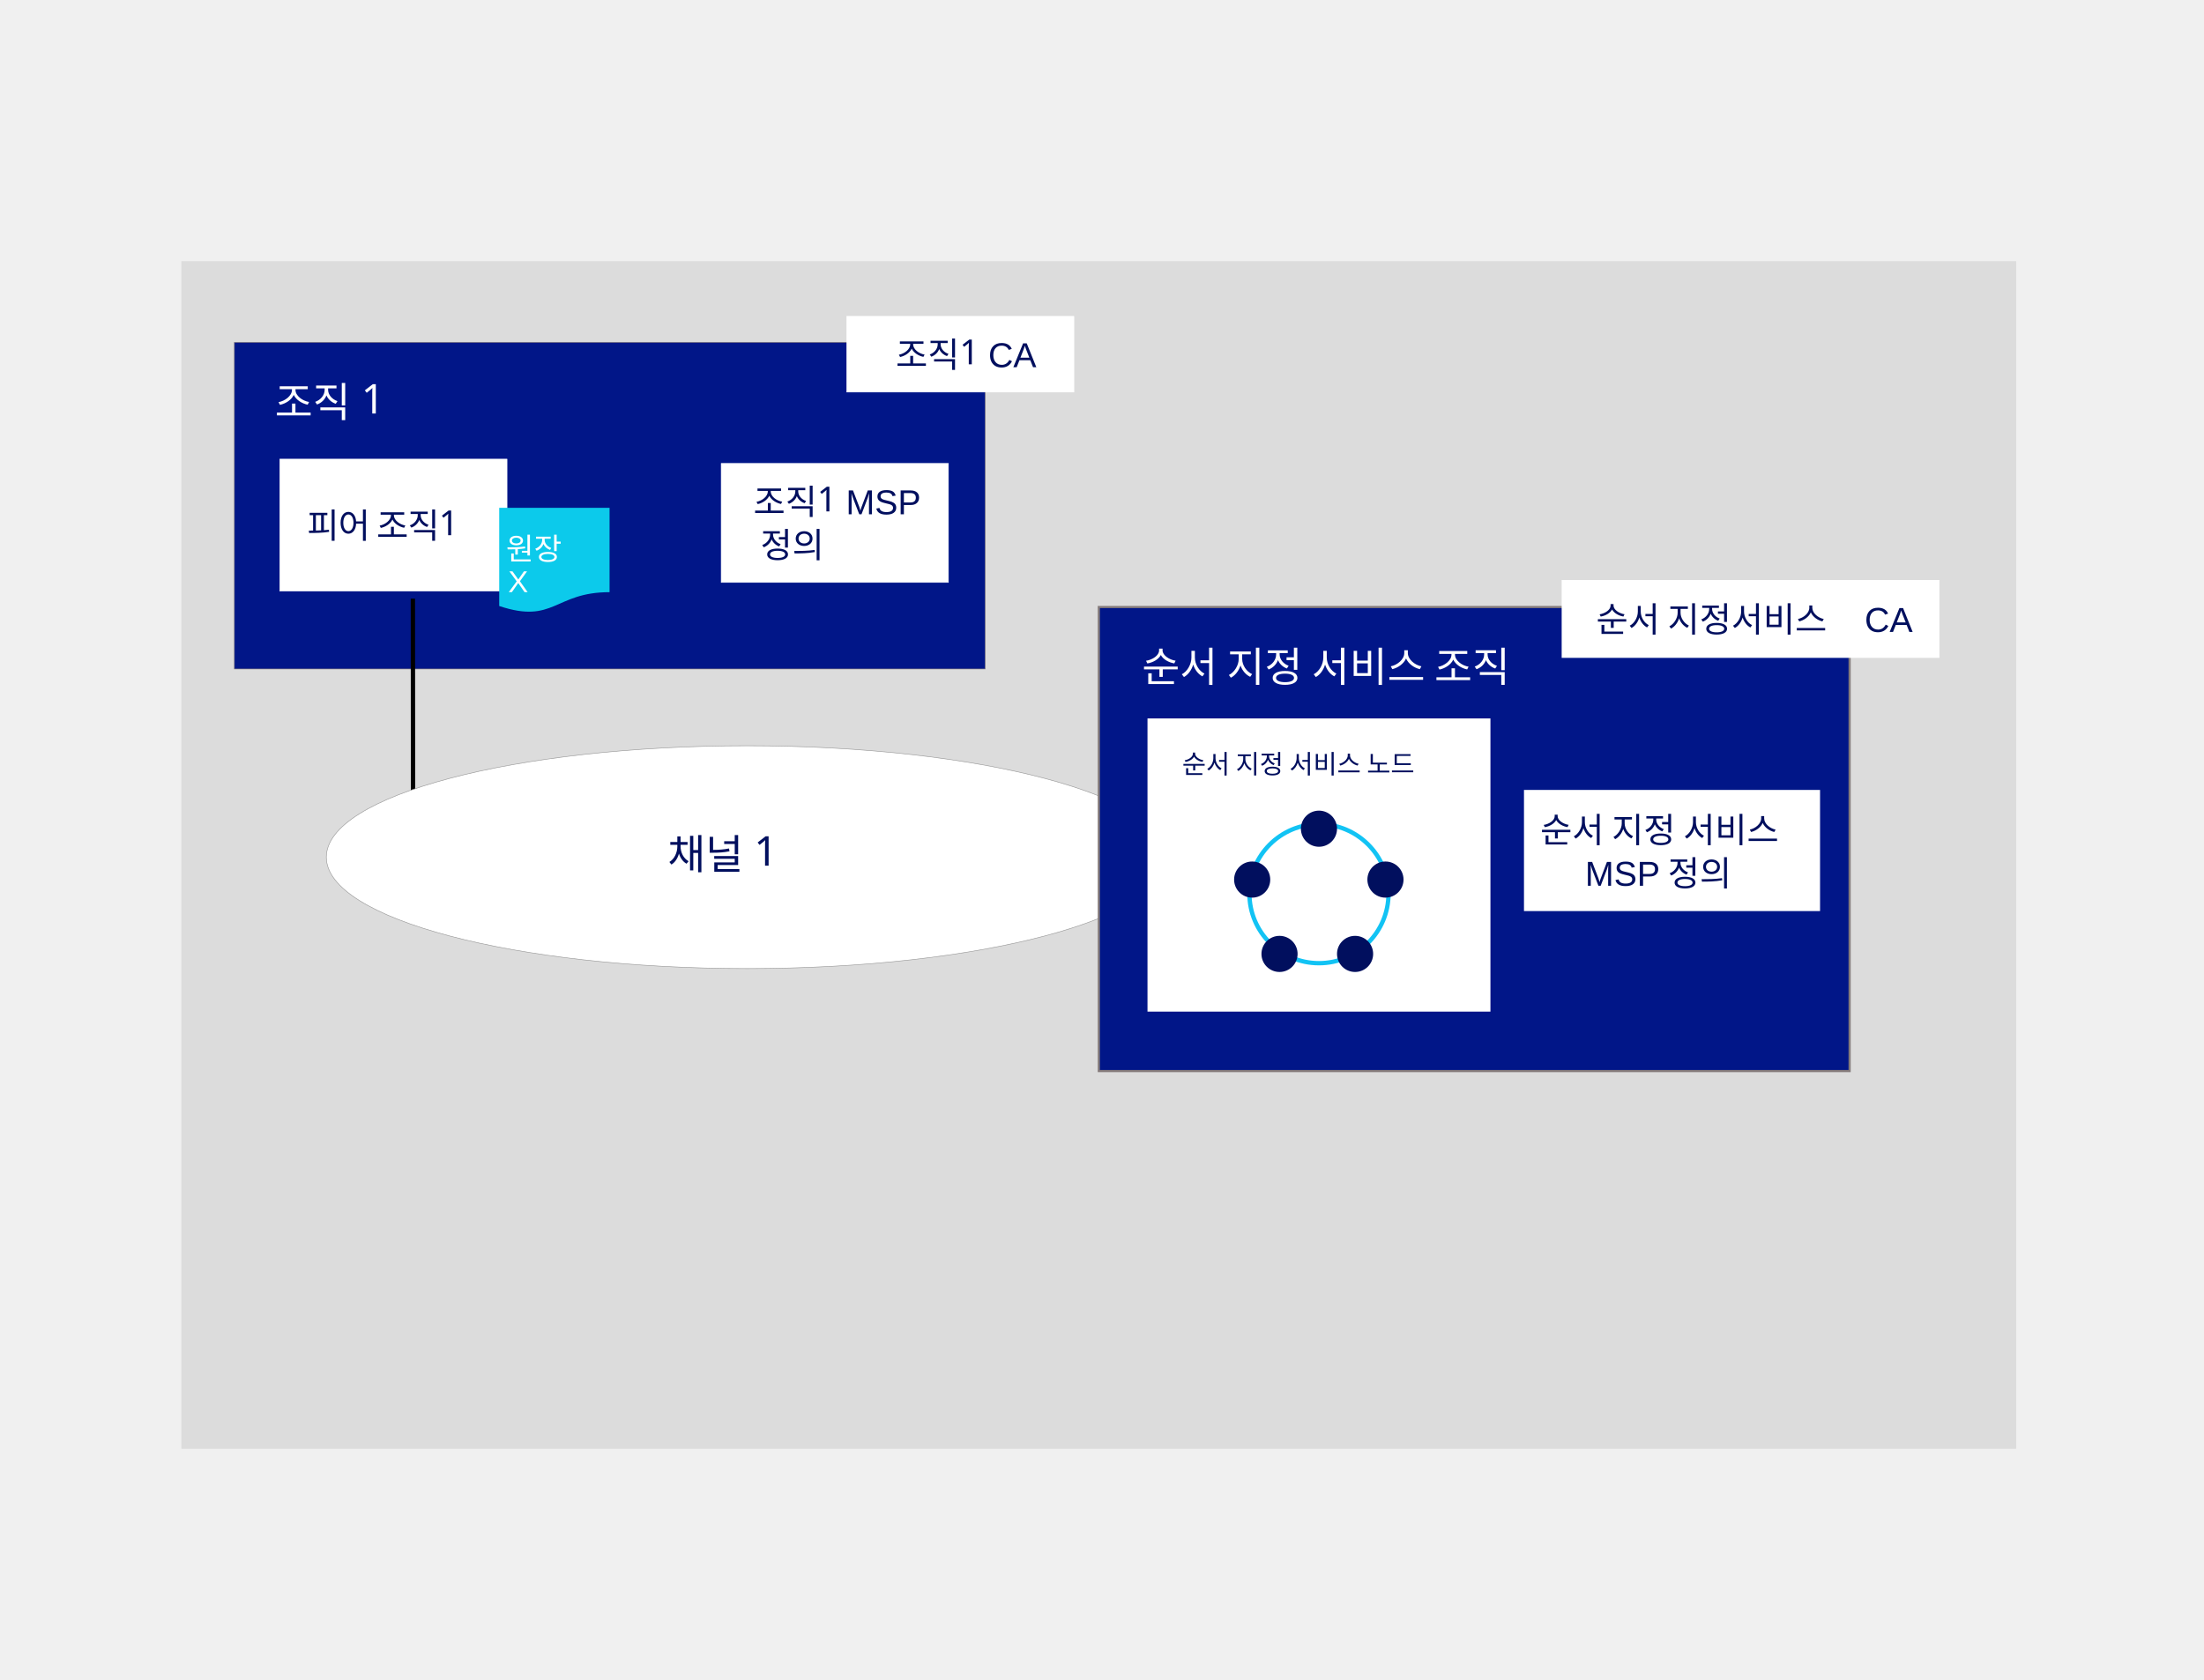
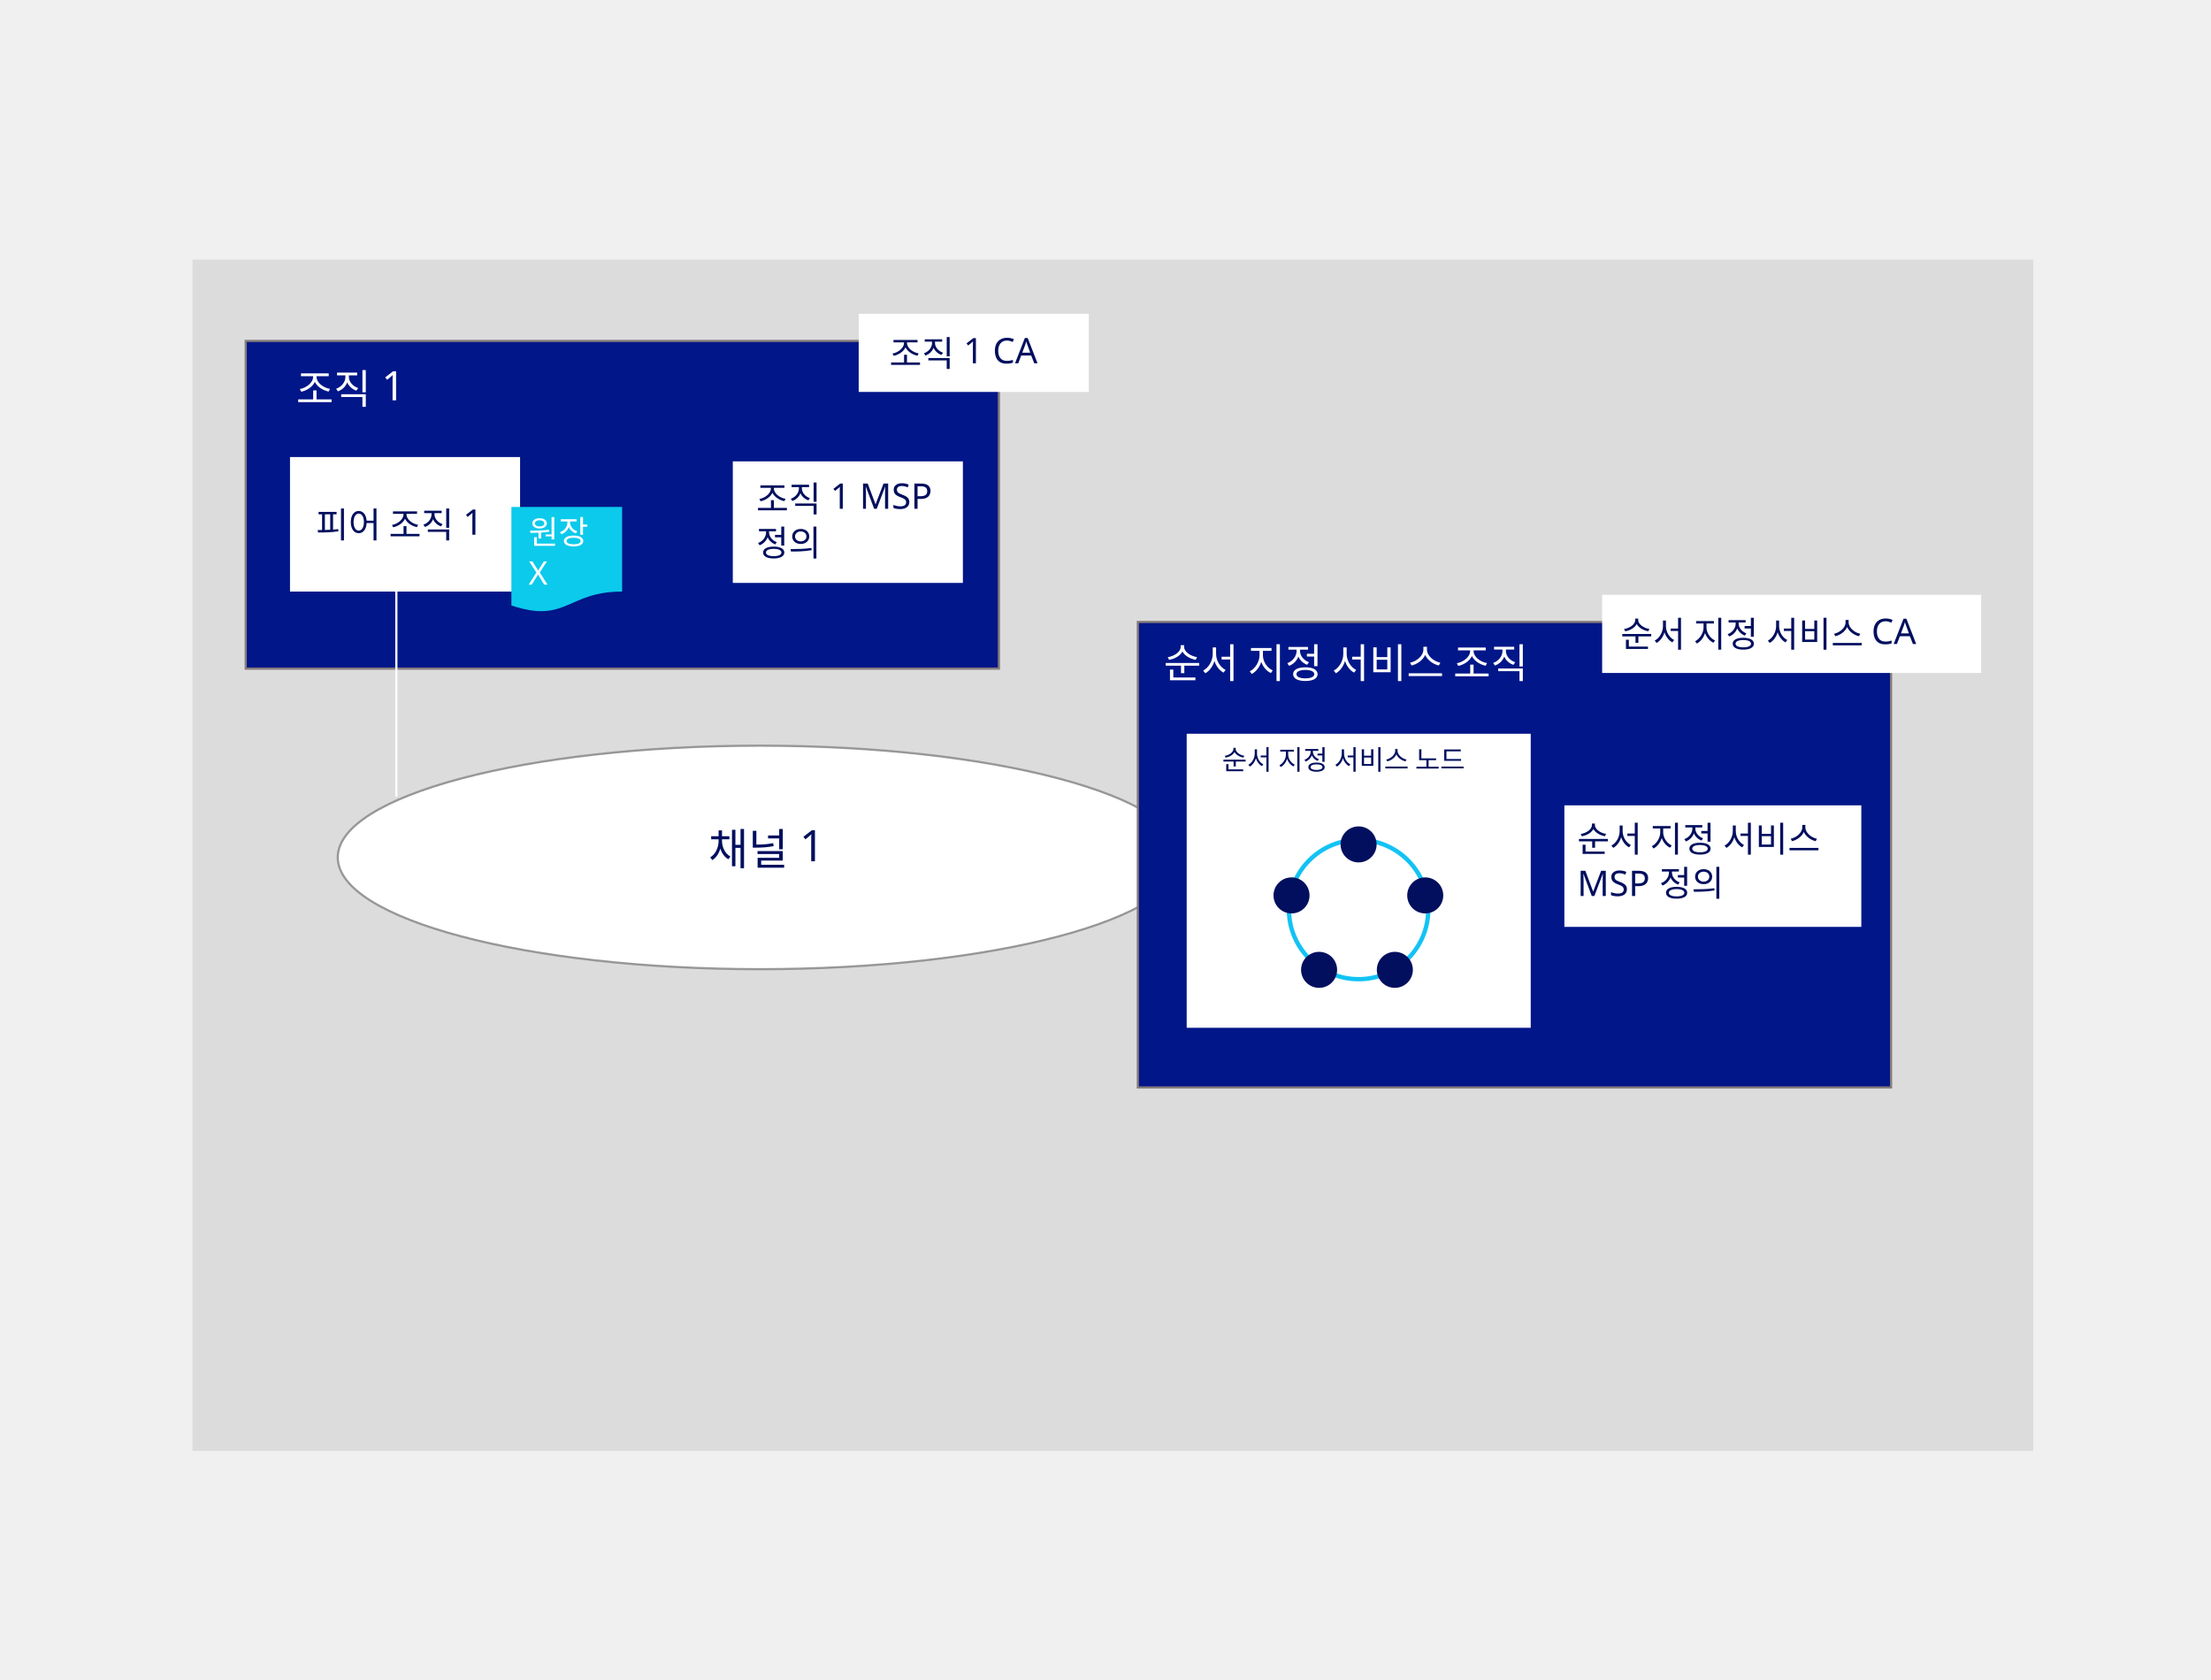
- <svg xmlns="http://www.w3.org/2000/svg" id="Layer_1" data-name="Layer 1" viewBox="0 0 1018.61 776.28" version="1.1">
-   <defs id="defs3">
-     <style id="style5">.cls-1{fill:#dcdcdc;}.cls-2{fill:#5a6872;}.cls-20,.cls-3{fill:#011688;stroke:#857b7b;}.cls-13,.cls-3,.cls-6{stroke-width:0.25px;}.cls-14,.cls-16,.cls-19,.cls-33,.cls-4,.cls-7{isolation:isolate;font-family:IBMPlexSans-Medium, IBM Plex Sans;font-weight:500;}.cls-14,.cls-4{font-size:19px;}.cls-13,.cls-16,.cls-19,.cls-24,.cls-29,.cls-4,.cls-6{fill:#fff;}.cls-5{letter-spacing:-0.02em;}.cls-24,.cls-6{stroke:#fff;}.cls-7{font-size:16px;}.cls-14,.cls-32,.cls-33,.cls-7{fill:#010f5e;}.cls-8{letter-spacing:-0.02em;}.cls-9{letter-spacing:0em;}.cls-10{letter-spacing:-0.02em;}.cls-11{letter-spacing:0em;}.cls-12{fill:#565656;stroke:#000;stroke-miterlimit:10;}.cls-13{stroke:#979797;}.cls-15{fill:#0ccaeb;}.cls-16,.cls-19{font-size:14px;}.cls-16{letter-spacing:-0.01em;}.cls-17{letter-spacing:0em;}.cls-18{letter-spacing:-0.01em;}.cls-21{letter-spacing:0em;}.cls-22{letter-spacing:0.01em;}.cls-23{letter-spacing:-0.01em;}.cls-25{letter-spacing:0em;}.cls-26{letter-spacing:0.01em;}.cls-27{letter-spacing:-0.01em;}.cls-28{letter-spacing:0em;}.cls-30,.cls-31{fill:none;}.cls-30{stroke:#001588;}.cls-31{stroke:#12c3f4;stroke-width:2px;}.cls-33{font-size:12px;}.cls-34{letter-spacing:0em;}.cls-35{letter-spacing:0.01em;}.cls-36{letter-spacing:-0.01em;}</style>
+ <svg xmlns="http://www.w3.org/2000/svg" xmlns:ns1="http://www.openswatchbook.org/uri/2009/osb" xmlns:xlink="http://www.w3.org/1999/xlink" version="1.1" id="Layer_1" x="0px" y="0px" viewBox="0 0 1018.6 774" style="enable-background:new 0 0 1018.6 774;" xml:space="preserve">
+   <defs id="defs152">
+     <linearGradient id="linearGradient4286" ns1:paint="solid">
+       <stop style="stop-color:#ffffff;stop-opacity:1;" offset="0" id="stop4288" />
+     </linearGradient>
+     <linearGradient xlink:href="#linearGradient4286" id="linearGradient4292" gradientUnits="userSpaceOnUse" x1="272.645" y1="172.142" x2="320.933" y2="172.142" gradientTransform="translate(-134.4888,7.146746)" />
+     <linearGradient xlink:href="#linearGradient4286" id="linearGradient4309" gradientUnits="userSpaceOnUse" x1="272.645" y1="172.142" x2="320.933" y2="172.142" gradientTransform="translate(-134.4888,7.146746)" />
+     <linearGradient y2="172.142" x2="320.933" y1="172.142" x1="272.645" gradientTransform="translate(-134.4888,7.146746)" gradientUnits="userSpaceOnUse" id="linearGradient4317" xlink:href="#linearGradient4286" />
+     <linearGradient xlink:href="#linearGradient4286" id="linearGradient4361" gradientUnits="userSpaceOnUse" gradientTransform="translate(27.41339,22.97171)" x1="272.645" y1="172.142" x2="320.933" y2="172.142" />
+     <linearGradient y2="172.142" x2="320.933" y1="172.142" x1="272.645" gradientTransform="translate(27.41339,22.97171)" gradientUnits="userSpaceOnUse" id="linearGradient4369" xlink:href="#linearGradient4286" />
+     <linearGradient xlink:href="#linearGradient4286" id="linearGradient4404" gradientUnits="userSpaceOnUse" gradientTransform="translate(265.2033,133.4909)" x1="272.645" y1="172.142" x2="320.933" y2="172.142" />
+     <linearGradient xlink:href="#linearGradient4286" id="linearGradient4545" gradientUnits="userSpaceOnUse" x1="272.645" y1="172.142" x2="320.933" y2="172.142" gradientTransform="translate(-134.4888,7.146746)" />
+     <linearGradient y2="172.142" x2="320.933" y1="172.142" x1="272.645" gradientTransform="translate(-134.4888,7.146746)" gradientUnits="userSpaceOnUse" id="linearGradient4553" xlink:href="#linearGradient4286" />
+     <linearGradient xlink:href="#linearGradient4286" id="linearGradient4586" gradientUnits="userSpaceOnUse" gradientTransform="translate(-27.42428,71.77497)" x1="272.645" y1="172.142" x2="320.933" y2="172.142" />
  </defs>
-   <rect id="Rectangle" class="cls-1" x="83.82" y="120.73" width="848" height="549" />
-   <g id="UI-Icon_checkmark--outline_ui-05" data-name="UI-Icon/checkmark--outline/$ui-05">
-     <path id="Oval-2" class="cls-2" d="M350.82,277.23a6.5,6.5,0,1,0-6.5-6.5A6.49,6.49,0,0,0,350.82,277.23Zm0,1.5a8,8,0,1,1,8-8A8,8,0,0,1,350.82,278.73Z" />
-     <polygon id="check" class="cls-2" points="354.12 267.43 355.52 268.83 349.62 274.73 346.12 271.33 347.52 269.93 349.62 271.93 354.12 267.43" />
+   <style type="text/css" id="style3">
+ 	.st0{fill:#DCDCDC;stroke:#DCDCDC;}
+ 	.st1{fill:#5A6872;}
+ 	.st2{fill:#011688;stroke:#857B7B;}
+ 	.st3{fill:#FFFFFF;}
+ 	.st4{font-family:'IBMPlexSans-Medium';}
+ 	.st5{font-size:19px;}
+ 	.st6{fill:#FFFFFF;stroke:#FFFFFF;}
+ 	.st7{fill:#010F5E;}
+ 	.st8{font-size:16px;}
+ 	.st9{fill:#0CCAEB;}
+ 	.st10{font-size:14px;}
+ 	.st11{fill:#FFFFFF;stroke:#979797;}
+ 	.st12{fill:#011688;}
+ 	.st13{fill:none;stroke:#001588;}
+ 	.st14{fill:none;stroke:#FFFFFF;}
+ 	.st15{fill:none;stroke:#12C3F4;stroke-width:2;}
+ 	.st16{font-size:12px;}
+ </style>
+   <rect id="Rectangle" x="89.2" y="120.1" class="st0" width="847" height="548" />
+   <g id="UI-Icon_checkmark--outline_ui-05">
+     <path id="Oval-2" class="st1" d="M355.6,276.1c3.6,0,6.5-2.9,6.5-6.5s-2.9-6.5-6.5-6.5s-6.5,2.9-6.5,6.5l0,0   C349.1,273.2,352,276.1,355.6,276.1L355.6,276.1z M355.6,277.6c-4.4,0-8-3.6-8-8s3.6-8,8-8s8,3.6,8,8S360.1,277.6,355.6,277.6z" />
+     <polygon id="check" class="st1" points="359,266.3 360.4,267.7 354.5,273.6 351,270.2 352.4,268.8 354.5,270.8  " />
  </g>
-   <rect id="Rectangle-2" data-name="Rectangle" class="cls-3" x="108.32" y="158.23" width="347" height="151" />
-   <text class="cls-4" transform="translate(127.03 192.73)" id="text14" style="-inkscape-font-specification:Gulim;font-family:Gulim;font-weight:normal;font-style:normal;font-stretch:normal;font-variant:normal;">조직 1<tspan class="cls-5" x="13.53" y="0" id="tspan16" style="-inkscape-font-specification:Gulim;font-family:Gulim;font-weight:normal;font-style:normal;font-stretch:normal;font-variant:normal;" />
-     <tspan x="20.44" y="0" id="tspan18" style="-inkscape-font-specification:Gulim;font-family:Gulim;font-weight:normal;font-style:normal;font-stretch:normal;font-variant:normal;" />
-   </text>
-   <rect id="Rectangle-3" data-name="Rectangle" class="cls-6" x="391.32" y="146.23" width="105" height="35" />
-   <text class="cls-7" transform="translate(414 169.73)" id="text21" style="-inkscape-font-specification:Gulim;font-family:Gulim;font-weight:normal;font-style:normal;font-stretch:normal;font-variant:normal;">조직1 <tspan style="-inkscape-font-specification:Arial;font-family:Arial;font-weight:normal;font-style:normal;font-stretch:normal;font-variant:normal" id="tspan4286">CA</tspan>
-   </text>
-   <rect id="Rectangle-4" data-name="Rectangle" class="cls-6" x="333.32" y="214.23" width="105" height="55" />
-   <text class="cls-7" transform="translate(348.19 237.73)" id="text32" style="-inkscape-font-specification:Gulim;font-family:Gulim;font-weight:normal;font-style:normal;font-stretch:normal;font-variant:normal;">조직1 <tspan style="-inkscape-font-specification:Arial;font-family:Arial;font-weight:normal;font-style:normal;font-stretch:normal;font-variant:normal" id="tspan4288">MSP</tspan>
-   </text>
-   <text class="cls-7" transform="translate(351.44 257.73)" id="text38" style="-inkscape-font-specification:Gulim;font-family:Gulim;font-weight:normal;font-style:normal;font-stretch:normal;font-variant:normal;">정의</text>
-   <rect id="Rectangle-5" data-name="Rectangle" class="cls-6" x="129.32" y="212.23" width="105" height="61" />
-   <text class="cls-7" transform="translate(141.95 248.73)" id="text41" style="-inkscape-font-specification:Gulim;font-family:Gulim;font-weight:normal;font-style:normal;font-stretch:normal;font-variant:normal;">
-     <tspan class="cls-10" id="tspan43" style="-inkscape-font-specification:Gulim;font-family:Gulim;font-weight:normal;font-style:normal;font-stretch:normal;font-variant:normal;">피어 조직1</tspan>
-     <tspan class="cls-11" x="9.71" y="0" id="tspan45" style="-inkscape-font-specification:Gulim;font-family:Gulim;font-weight:normal;font-style:normal;font-stretch:normal;font-variant:normal;" />
-     <tspan class="cls-8" x="48.8" y="0" id="tspan47" style="-inkscape-font-specification:Gulim;font-family:Gulim;font-weight:normal;font-style:normal;font-stretch:normal;font-variant:normal;" />
-     <tspan x="54.62" y="0" id="tspan49" style="-inkscape-font-specification:Gulim;font-family:Gulim;font-weight:normal;font-style:normal;font-stretch:normal;font-variant:normal;" />
-   </text>
-   <path id="Line-2" class="cls-12" d="M190.42,409.23l-.1-131.5v-.5h1v.5l.1,131.5h4l-4.5,9-4.5-9Z" />
-   <ellipse id="Oval" class="cls-13" cx="345.32" cy="396.23" rx="194.5" ry="51.5" />
-   <text class="cls-14" id="text53" style="font-style:normal;font-variant:normal;font-weight:normal;font-stretch:normal;font-size:19px;font-family:Gulim;-inkscape-font-specification:Gulim;isolation:isolate;fill:#010f5e" x="308.57" y="401.73">채널 1</text>
+   <rect id="Rectangle-2" x="113.2" y="157.1" class="st2" width="347" height="151" />
+   <rect id="Rectangle-3" x="396.1" y="145.1" class="st6" width="105" height="35" />
+   <rect id="Rectangle-4" x="338.1" y="213.1" class="st6" width="105" height="55" />
+   <rect id="Rectangle-9" x="134.1" y="211.1" class="st6" width="105" height="61" />
  <g id="Group-3">
-     <path id="Fill-1" class="cls-15" d="M230.72,234.73h51v39c-25.5,0-25.5,14.9-51,6.4Z" />
+     <path id="Fill-1" class="st9" d="M235.6,233.6h51v39c-25.5,0-25.5,14.9-51,6.4V233.6z" />
  </g>
-   <text class="cls-16" id="text57" style="font-style:normal;font-variant:normal;font-weight:normal;font-stretch:normal;font-size:14px;font-family:Gulim;-inkscape-font-specification:Gulim;letter-spacing:-0.01em;isolation:isolate;fill:#ffffff" x="226.82" y="258.73">
-     <tspan class="cls-17" x="233.86" y="258.73" id="tspan59" style="font-style:normal;font-variant:normal;font-weight:normal;font-stretch:normal;font-family:Gulim;-inkscape-font-specification:Gulim;letter-spacing:0em">원장</tspan>
-     <tspan class="cls-18" x="249.93" y="258.73" id="tspan61" style="font-style:normal;font-variant:normal;font-weight:normal;font-stretch:normal;font-family:Gulim;-inkscape-font-specification:Gulim;letter-spacing:-0.01em" />
-     <tspan class="cls-17" x="257.37" y="258.73" id="tspan63" style="font-style:normal;font-variant:normal;font-weight:normal;font-stretch:normal;font-family:Gulim;-inkscape-font-specification:Gulim;letter-spacing:0em" />
-   </text>
-   <text class="cls-19" transform="translate(278.52 258.73)" id="text65" />
-   <text class="cls-19" transform="translate(234.82 273.73)" id="text67">
-     <tspan style="-inkscape-font-specification:Arial;font-family:Arial;font-weight:normal;font-style:normal;font-stretch:normal;font-variant:normal" id="tspan4284">X</tspan>
-   </text>
-   <rect id="Rectangle-6" data-name="Rectangle" class="cls-20" x="507.83" y="280.6" width="347" height="214.5" />
-   <text class="cls-4" transform="translate(527.78 315.1)" id="text70" style="-inkscape-font-specification:Gulim;font-family:Gulim;font-weight:normal;font-style:normal;font-stretch:normal;font-variant:normal;">순서 지정 서비스 조직<tspan class="cls-21" x="13.53" y="0" id="tspan72" style="-inkscape-font-specification:Gulim;font-family:Gulim;font-weight:normal;font-style:normal;font-stretch:normal;font-variant:normal;" />
-     <tspan x="20.71" y="0" id="tspan74" style="-inkscape-font-specification:Gulim;font-family:Gulim;font-weight:normal;font-style:normal;font-stretch:normal;font-variant:normal;" />
-     <tspan class="cls-22" x="102.47" y="0" id="tspan76" style="-inkscape-font-specification:Gulim;font-family:Gulim;font-weight:normal;font-style:normal;font-stretch:normal;font-variant:normal;" />
-     <tspan x="109.91" y="0" id="tspan78" style="-inkscape-font-specification:Gulim;font-family:Gulim;font-weight:normal;font-style:normal;font-stretch:normal;font-variant:normal;" />
-     <tspan class="cls-23" x="124.68" y="0" id="tspan80" style="-inkscape-font-specification:Gulim;font-family:Gulim;font-weight:normal;font-style:normal;font-stretch:normal;font-variant:normal;" />
-     <tspan x="134.25" y="0" id="tspan82" style="-inkscape-font-specification:Gulim;font-family:Gulim;font-weight:normal;font-style:normal;font-stretch:normal;font-variant:normal;" />
-     <tspan class="cls-5" x="162.83" y="0" id="tspan84" style="-inkscape-font-specification:Gulim;font-family:Gulim;font-weight:normal;font-style:normal;font-stretch:normal;font-variant:normal;" />
-     <tspan x="169.74" y="0" id="tspan86" style="-inkscape-font-specification:Gulim;font-family:Gulim;font-weight:normal;font-style:normal;font-stretch:normal;font-variant:normal;" />
-   </text>
-   <rect id="Rectangle-7" data-name="Rectangle" class="cls-24" x="722.25" y="268.6" width="173.58" height="35" />
-   <text class="cls-7" transform="translate(737.7 292.1)" id="text89" style="-inkscape-font-specification:Gulim;font-family:Gulim;font-weight:normal;font-style:normal;font-stretch:normal;font-variant:normal;">순서 지정
- 서비스<tspan class="cls-28" x="124.06" y="0" id="tspan103" style="-inkscape-font-specification:Arial;font-family:Arial;font-weight:normal;font-style:normal;font-stretch:normal;font-variant:normal">CA</tspan>
-   </text>
-   <rect id="Rectangle-8" data-name="Rectangle" class="cls-24" x="704.83" y="365.65" width="135.83" height="55" />
-   <text class="cls-7" transform="translate(711.87 389.45)" id="text108" style="-inkscape-font-specification:Gulim;font-family:Gulim;font-weight:normal;font-style:normal;font-stretch:normal;font-variant:normal;">순서 지정 서비스<tspan class="cls-25" x="11.39" y="0" id="tspan110" style="-inkscape-font-specification:Gulim;font-family:Gulim;font-weight:normal;font-style:normal;font-stretch:normal;font-variant:normal;" />
-     <tspan class="cls-11" x="17.44" y="0" id="tspan112" style="-inkscape-font-specification:Gulim;font-family:Gulim;font-weight:normal;font-style:normal;font-stretch:normal;font-variant:normal;" />
-     <tspan class="cls-26" x="84.62" y="0" id="tspan114" style="-inkscape-font-specification:Gulim;font-family:Gulim;font-weight:normal;font-style:normal;font-stretch:normal;font-variant:normal;" />
-     <tspan class="cls-11" x="90.89" y="0" id="tspan116" style="-inkscape-font-specification:Gulim;font-family:Gulim;font-weight:normal;font-style:normal;font-stretch:normal;font-variant:normal;" />
-     <tspan class="cls-27" x="103.33" y="0" id="tspan118" style="-inkscape-font-specification:Gulim;font-family:Gulim;font-weight:normal;font-style:normal;font-stretch:normal;font-variant:normal;" />
-     <tspan x="111.39" y="0" id="tspan120" style="-inkscape-font-specification:Gulim;font-family:Gulim;font-weight:normal;font-style:normal;font-stretch:normal;font-variant:normal;" />
-   </text>
-   <text class="cls-7" id="text122" style="font-style:normal;font-variant:normal;font-weight:normal;font-stretch:normal;font-size:16px;font-family:Gulim;-inkscape-font-specification:Gulim;isolation:isolate;fill:#010f5e" x="732.56" y="409.45">
-     <tspan style="font-style:normal;font-variant:normal;font-weight:normal;font-stretch:normal;font-family:Arial;-inkscape-font-specification:Arial" id="tspan4290">MSP</tspan>
-  정의</text>
+   <text transform="matrix(1 0 0 1 262.76 257.59)" class="st3 st4 st10" id="text53" />
+   <text transform="matrix(1 0 0 1 270.2 257.59)" class="st3 st4 st10" id="text55" />
+   <ellipse id="Oval" class="st11" cx="350.1" cy="395.1" rx="194.5" ry="51.5" />
+   <rect id="Rectangle-10" x="524.2" y="286.6" class="st2" width="347" height="214.5" />
+   <rect id="Rectangle-11" x="738.6" y="274.6" class="st6" width="173.6" height="35" />
+   <rect id="Rectangle-12" x="721.2" y="371.6" class="st6" width="135.8" height="55" />
+   <rect id="Rectangle-13" x="552.7" y="408.6" class="st12" width="10" height="10" />
  <g id="Group-18">
    <g id="Group-5">
-       <polygon id="Fill-1-2" data-name="Fill-1" class="cls-29" points="529.83 331.6 689.33 331.6 689.33 468.13 529.83 468.13 529.83 331.6" />
-       <polygon id="Stroke-3" class="cls-30" points="529.83 468.13 689.33 468.13 689.33 331.6 529.83 331.6 529.83 468.13" />
+       <polygon id="Fill-1-3" class="st3" points="546.2,337.6 705.7,337.6 705.7,474.1 546.2,474.1   " />
+       <polygon id="Stroke-3" class="st13" points="546.2,474.1 705.7,474.1 705.7,337.6 546.2,337.6   " />
    </g>
  </g>
-   <circle class="cls-31" cx="609.58" cy="413.1" r="32.14" id="circle128" />
-   <circle class="cls-32" cx="578.71" cy="406.59" r="8.35" id="circle130" />
-   <circle class="cls-32" cx="609.58" cy="383.07" r="8.35" id="circle132" />
-   <circle class="cls-32" cx="640.31" cy="406.59" r="8.35" id="circle134" />
-   <circle class="cls-32" cx="591.35" cy="440.95" r="8.35" id="circle136" />
-   <circle class="cls-32" cx="626.27" cy="440.95" r="8.35" id="circle138" />
-   <text class="cls-33" transform="translate(546.33 357.53)" id="text140" style="-inkscape-font-specification:Gulim;font-family:Gulim;font-weight:normal;font-style:normal;font-stretch:normal;font-variant:normal;">순서 지정 서비스 노드<tspan class="cls-34" x="8.54" y="0" id="tspan142" style="-inkscape-font-specification:Gulim;font-family:Gulim;font-weight:normal;font-style:normal;font-stretch:normal;font-variant:normal;" />
-     <tspan x="13.08" y="0" id="tspan144" style="-inkscape-font-specification:Gulim;font-family:Gulim;font-weight:normal;font-style:normal;font-stretch:normal;font-variant:normal;" />
-     <tspan class="cls-35" x="63.47" y="0" id="tspan146" style="-inkscape-font-specification:Gulim;font-family:Gulim;font-weight:normal;font-style:normal;font-stretch:normal;font-variant:normal;" />
-     <tspan x="68.17" y="0" id="tspan148" style="-inkscape-font-specification:Gulim;font-family:Gulim;font-weight:normal;font-style:normal;font-stretch:normal;font-variant:normal;" />
-     <tspan class="cls-36" x="77.5" y="0" id="tspan150" style="-inkscape-font-specification:Gulim;font-family:Gulim;font-weight:normal;font-style:normal;font-stretch:normal;font-variant:normal;" />
-     <tspan x="83.54" y="0" id="tspan152" style="-inkscape-font-specification:Gulim;font-family:Gulim;font-weight:normal;font-style:normal;font-stretch:normal;font-variant:normal;" />
+   <line class="st14" x1="182.6" y1="272.1" x2="182.6" y2="367.1" id="line122" />
+   <circle class="st15" cx="625.9" cy="419.1" r="32.1" id="circle124" />
+   <circle class="st7" cx="595" cy="412.6" r="8.3" id="circle126" />
+   <circle class="st7" cx="625.9" cy="389.1" r="8.3" id="circle128" />
+   <circle class="st7" cx="656.6" cy="412.6" r="8.3" id="circle130" />
+   <circle class="st7" cx="607.7" cy="446.9" r="8.3" id="circle132" />
+   <circle class="st7" cx="642.6" cy="446.9" r="8.3" id="circle134" />
+   <text xml:space="preserve" style="font-style:normal;font-weight:normal;font-size:40px;line-height:125%;font-family:sans-serif;letter-spacing:0px;word-spacing:0px;fill:url(#linearGradient4292);fill-opacity:1;stroke:none;stroke-width:1px;stroke-linecap:butt;stroke-linejoin:miter;stroke-opacity:1;" x="136.438" y="186.018" id="text4282">
+     <tspan id="tspan4284" x="136.438" y="186.018" style="font-style:normal;font-variant:normal;font-weight:normal;font-stretch:normal;font-size:18.75px;font-family:Gulim;-inkscape-font-specification:Gulim;fill:url(#linearGradient4292);fill-opacity:1">조직 1</tspan>
+   </text>
+   <text xml:space="preserve" style="font-style:normal;font-weight:normal;font-size:40px;line-height:125%;font-family:sans-serif;letter-spacing:0px;word-spacing:0px;fill:url(#linearGradient4404);fill-opacity:1;stroke:none;stroke-width:1px;stroke-linecap:butt;stroke-linejoin:miter;stroke-opacity:1" x="536.13" y="312.362" id="text4282-6-9">
+     <tspan id="tspan4284-6-9" x="536.13" y="312.362" style="font-style:normal;font-variant:normal;font-weight:normal;font-stretch:normal;font-size:18.75px;font-family:Gulim;-inkscape-font-specification:Gulim;fill:url(#linearGradient4404);fill-opacity:1">순서 지정 서비스 조직</tspan>
+   </text>
+   <text xml:space="preserve" style="font-style:normal;font-weight:normal;font-size:40px;line-height:125%;font-family:sans-serif;letter-spacing:0px;word-spacing:0px;fill:url(#linearGradient4586);fill-opacity:1;stroke:none;stroke-width:1px;stroke-linecap:butt;stroke-linejoin:miter;stroke-opacity:1" x="243.502" y="250.646" id="text4282-0">
+     <tspan id="tspan4284-2" x="243.502" y="250.646" style="font-style:normal;font-variant:normal;font-weight:normal;font-stretch:normal;font-size:15px;font-family:Gulim;-inkscape-font-specification:Gulim;fill:url(#linearGradient4586);fill-opacity:1">원장 </tspan>
+     <tspan x="243.502" y="269.396" style="font-style:normal;font-variant:normal;font-weight:normal;font-stretch:normal;font-size:15px;font-family:Gulim;-inkscape-font-specification:Gulim;fill:url(#linearGradient4586);fill-opacity:1" id="tspan4582">X</tspan>
+   </text>
+   <text xml:space="preserve" style="font-style:normal;font-weight:normal;font-size:40px;line-height:125%;font-family:sans-serif;letter-spacing:0px;word-spacing:0px;fill:#000000;fill-opacity:1;stroke:none;stroke-width:1px;stroke-linecap:butt;stroke-linejoin:miter;stroke-opacity:1" x="409.705" y="168.761" id="text4588">
+     <tspan id="tspan4590" x="409.705" y="168.761" style="font-style:normal;font-variant:normal;font-weight:normal;font-stretch:normal;font-size:16.25px;font-family:Gulim;-inkscape-font-specification:Gulim;fill:#010f5e;fill-opacity:1">조직 1 CA</tspan>
+   </text>
+   <text xml:space="preserve" style="font-style:normal;font-weight:normal;font-size:40px;line-height:125%;font-family:sans-serif;letter-spacing:0px;word-spacing:0px;fill:#000000;fill-opacity:1;stroke:none;stroke-width:1px;stroke-linecap:butt;stroke-linejoin:miter;stroke-opacity:1" x="145.583" y="247.753" id="text4588-2">
+     <tspan id="tspan4590-6" x="145.583" y="247.753" style="font-style:normal;font-variant:normal;font-weight:normal;font-stretch:normal;font-size:16.25px;font-family:Gulim;-inkscape-font-specification:Gulim;fill:#010f5e;fill-opacity:1">피어 조직 1</tspan>
+   </text>
+   <text xml:space="preserve" style="font-style:normal;font-weight:normal;font-size:40px;line-height:125%;font-family:sans-serif;letter-spacing:0px;word-spacing:0px;fill:#000000;fill-opacity:1;stroke:none;stroke-width:1px;stroke-linecap:butt;stroke-linejoin:miter;stroke-opacity:1" x="348.377" y="235.774" id="text4588-2-4">
+     <tspan id="tspan4590-6-8" x="348.377" y="235.774" style="font-style:normal;font-variant:normal;font-weight:normal;font-stretch:normal;font-size:16.25px;font-family:Gulim;-inkscape-font-specification:Gulim;fill:#010f5e;fill-opacity:1">조직 1 MSP</tspan>
+     <tspan x="348.377" y="256.086" style="font-style:normal;font-variant:normal;font-weight:normal;font-stretch:normal;font-size:16.25px;font-family:Gulim;-inkscape-font-specification:Gulim;fill:#010f5e;fill-opacity:1" id="tspan4628">정의</tspan>
+   </text>
+   <text xml:space="preserve" style="font-style:normal;font-weight:normal;font-size:40px;line-height:125%;font-family:sans-serif;letter-spacing:0px;word-spacing:0px;fill:#000000;fill-opacity:1;stroke:none;stroke-width:1px;stroke-linecap:butt;stroke-linejoin:miter;stroke-opacity:1" x="326.348" y="398.53" id="text4588-2-4-8">
+     <tspan x="326.348" y="398.53" style="font-style:normal;font-variant:normal;font-weight:normal;font-stretch:normal;font-size:20px;font-family:Gulim;-inkscape-font-specification:Gulim;fill:#010f5e;fill-opacity:1" id="tspan4628-7">채널 1</tspan>
+   </text>
+   <text xml:space="preserve" style="font-style:normal;font-weight:normal;font-size:40px;line-height:125%;font-family:sans-serif;letter-spacing:0px;word-spacing:0px;fill:#000000;fill-opacity:1;stroke:none;stroke-width:1px;stroke-linecap:butt;stroke-linejoin:miter;stroke-opacity:1" x="746.577" y="298.105" id="text4588-2-4-9">
+     <tspan x="746.577" y="298.105" style="font-style:normal;font-variant:normal;font-weight:normal;font-stretch:normal;font-size:16.25px;font-family:Gulim;-inkscape-font-specification:Gulim;fill:#010f5e;fill-opacity:1" id="tspan4628-1">순서 지정 서비스 CA</tspan>
+   </text>
+   <text xml:space="preserve" style="font-style:normal;font-weight:normal;font-size:40px;line-height:125%;font-family:sans-serif;letter-spacing:0px;word-spacing:0px;fill:#000000;fill-opacity:1;stroke:none;stroke-width:1px;stroke-linecap:butt;stroke-linejoin:miter;stroke-opacity:1" x="726.624" y="392.549" id="text4588-2-4-4">
+     <tspan id="tspan4590-6-8-6" x="726.624" y="392.549" style="font-style:normal;font-variant:normal;font-weight:normal;font-stretch:normal;font-size:16.25px;font-family:Gulim;-inkscape-font-specification:Gulim;fill:#010f5e;fill-opacity:1">순서 지정 서비스</tspan>
+     <tspan x="726.624" y="412.862" style="font-style:normal;font-variant:normal;font-weight:normal;font-stretch:normal;font-size:16.25px;font-family:Gulim;-inkscape-font-specification:Gulim;fill:#010f5e;fill-opacity:1" id="tspan4628-6">MSP 정의</tspan>
+   </text>
+   <text xml:space="preserve" style="font-style:normal;font-weight:normal;font-size:40px;line-height:125%;font-family:sans-serif;letter-spacing:0px;word-spacing:0px;fill:#000000;fill-opacity:1;stroke:none;stroke-width:1px;stroke-linecap:butt;stroke-linejoin:miter;stroke-opacity:1" x="563.01" y="354.639" id="text4588-2-4-89">
+     <tspan x="563.01" y="354.639" style="font-style:normal;font-variant:normal;font-weight:normal;font-stretch:normal;font-size:12.5px;font-family:Gulim;-inkscape-font-specification:Gulim;fill:#010f5e;fill-opacity:1" id="tspan4628-4">순서 지정 서비스 노드</tspan>
  </text>
</svg>
